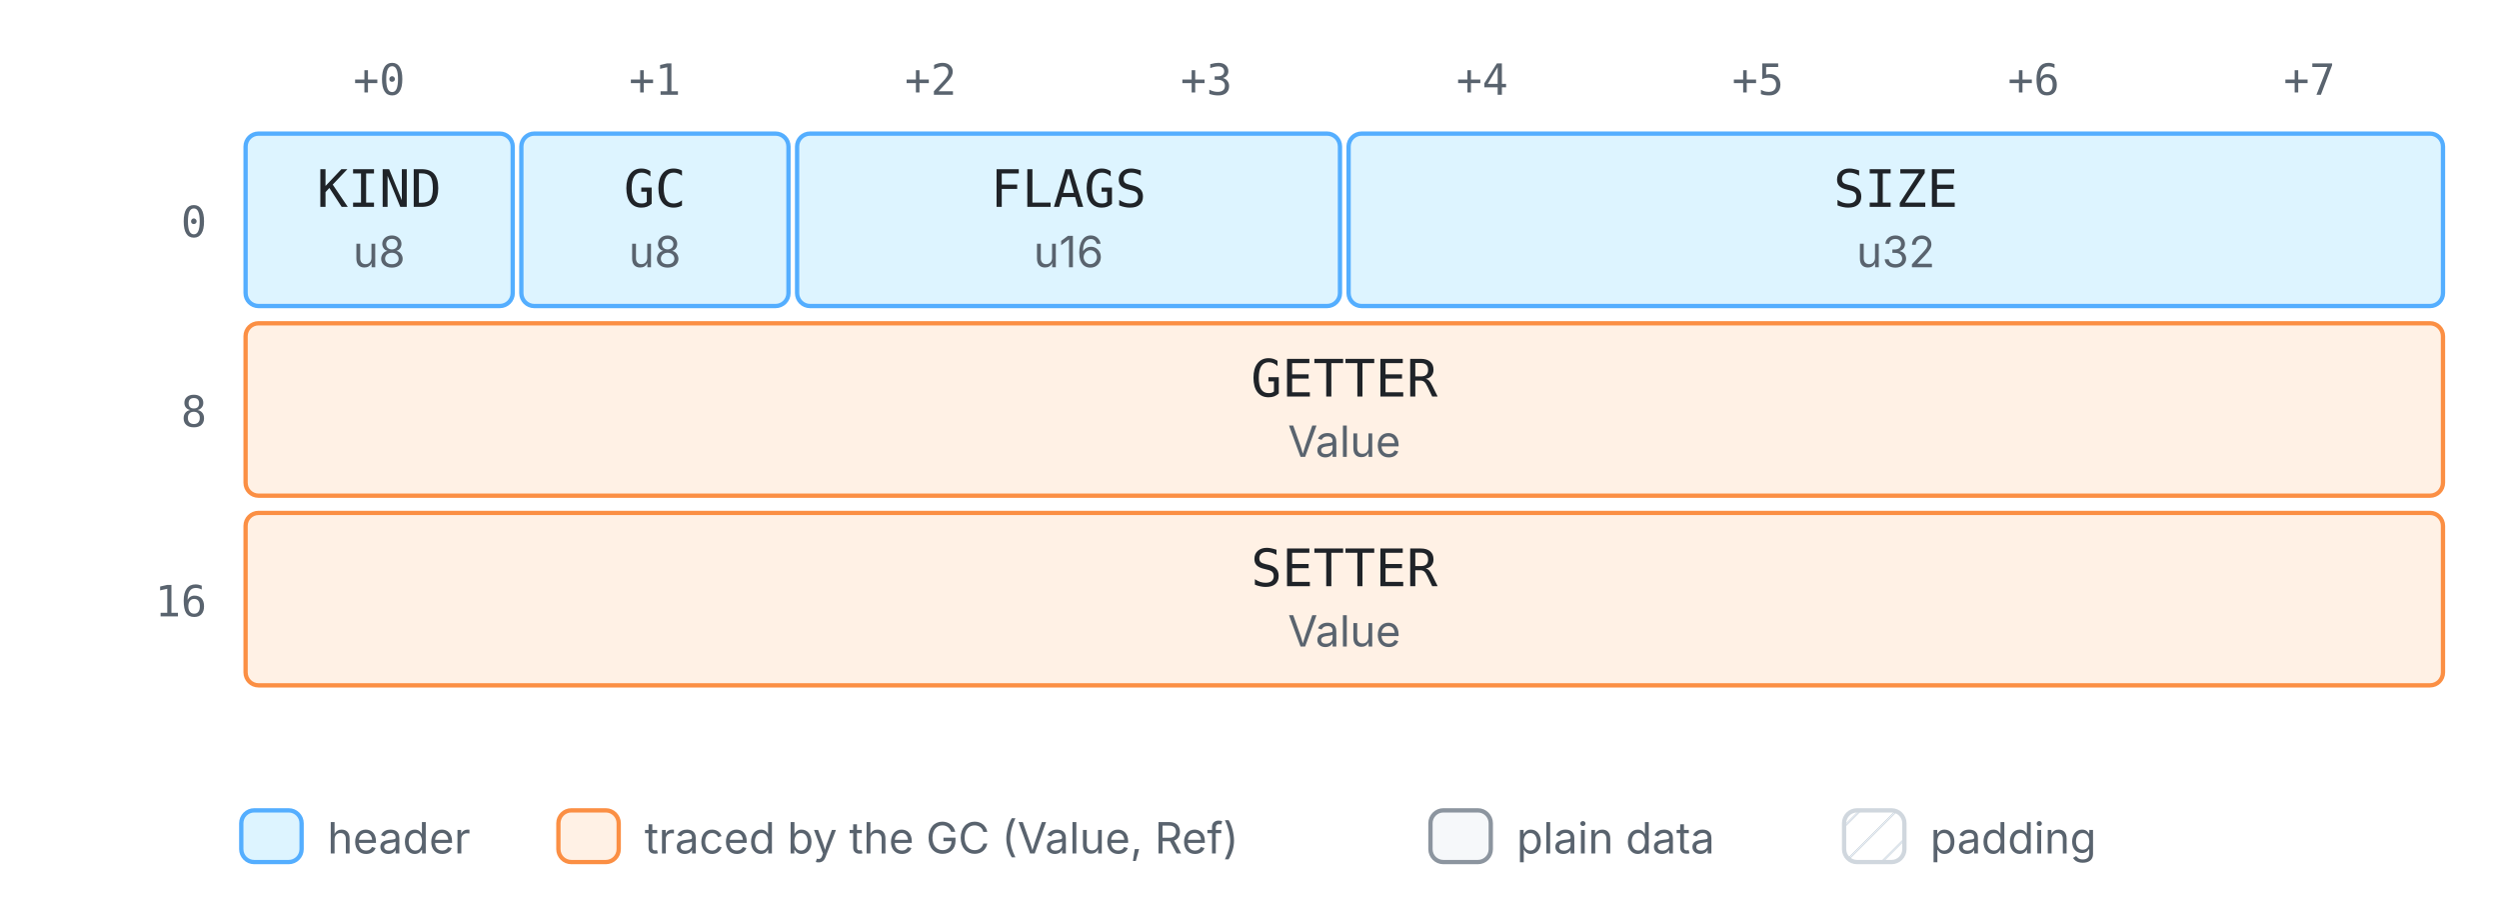
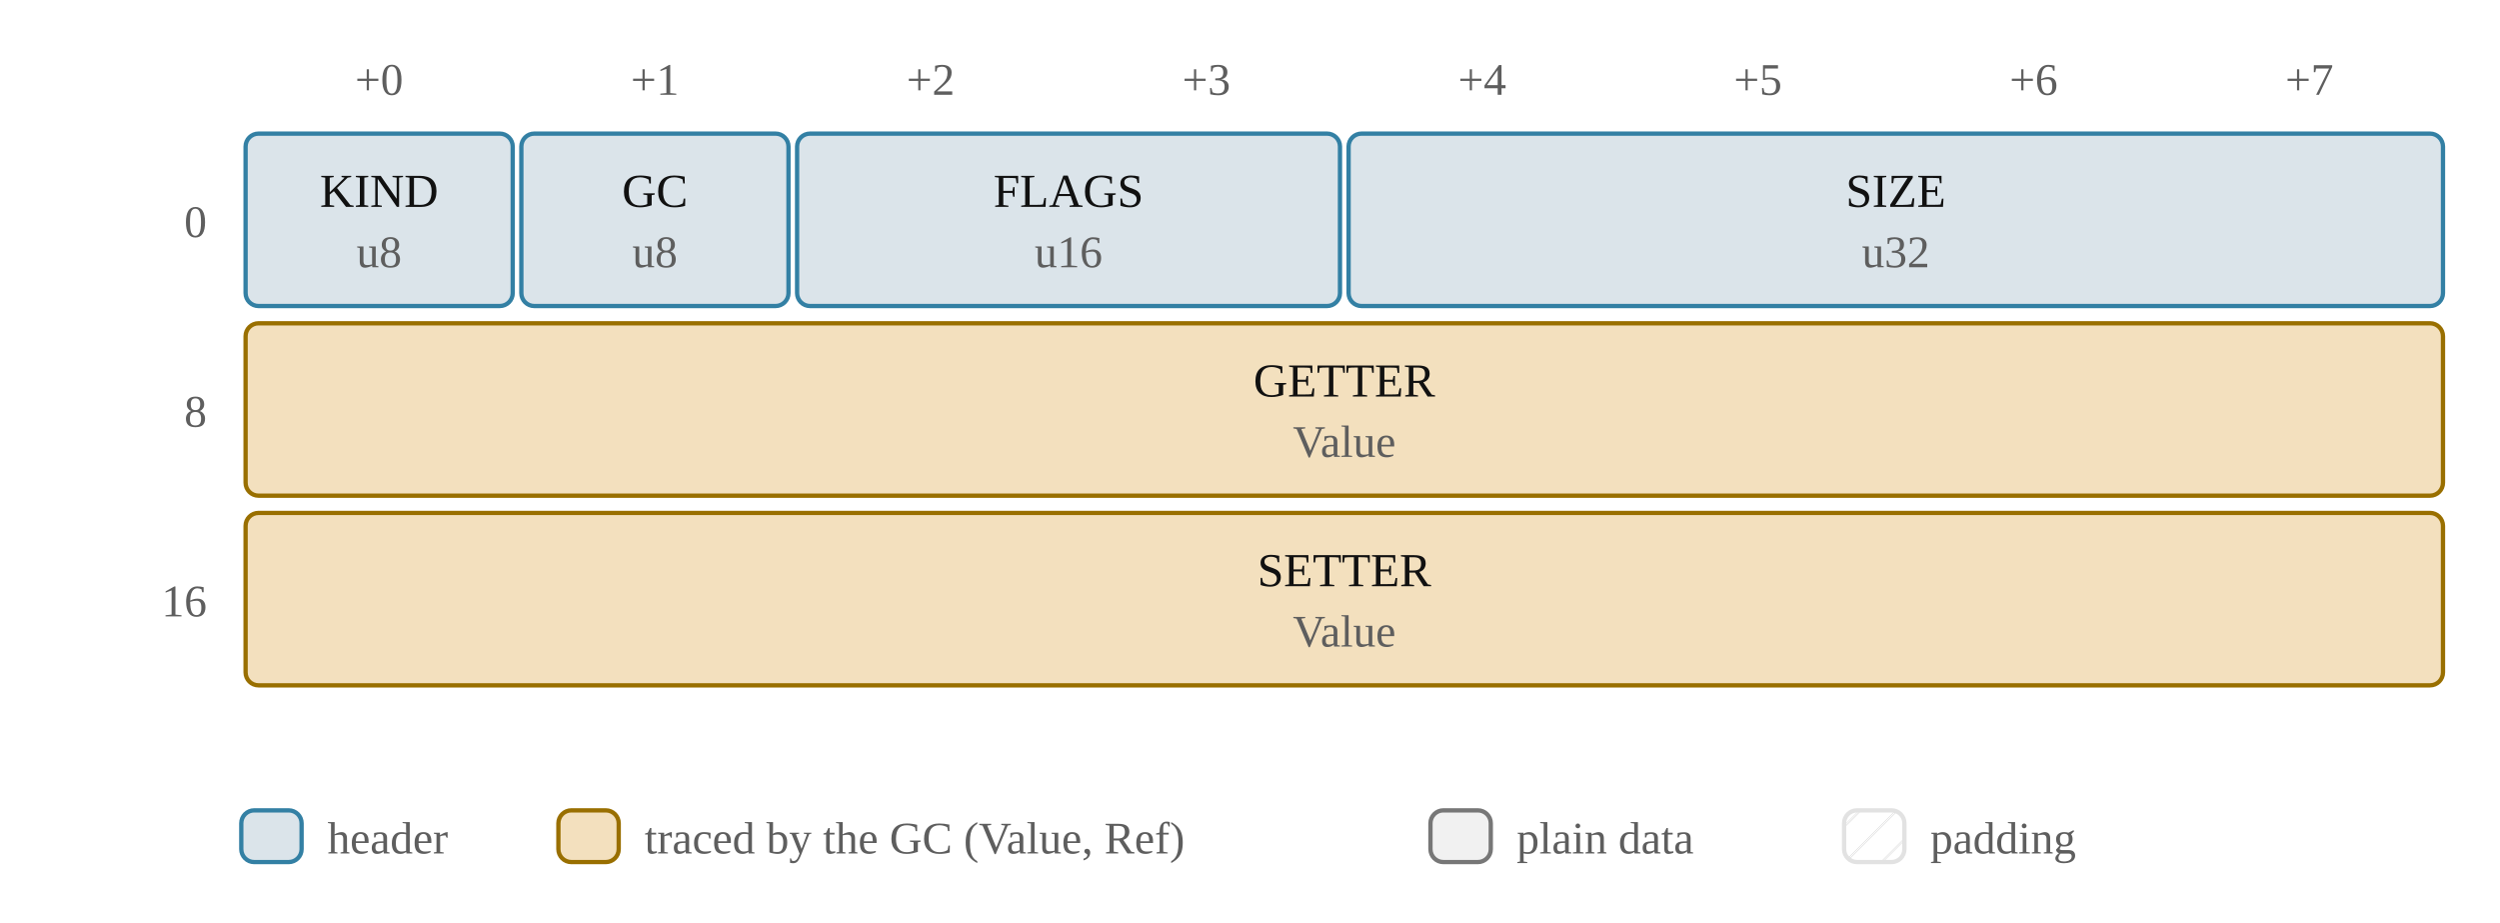
- <svg xmlns="http://www.w3.org/2000/svg" viewBox="0 0 580 214" width="580" height="214" role="img" aria-label="Layout of the AccessorPair cell">
+ <svg xmlns="http://www.w3.org/2000/svg" class="dg-cell-AccessorPair" viewBox="0 0 580 214" width="580" height="214" role="img" aria-label="Layout of the AccessorPair cell">
  <style>
-   text { font-family: ui-sans-serif, system-ui, -apple-system, "Segoe UI", sans-serif; font-size: 12px; fill: #1f2328; }
-   .mono { font-family: ui-monospace, "SF Mono", Menlo, Consolas, monospace; }
-   .small { font-size: 10px; fill: #59636e; }
-   .label { font-weight: 600; }
-   .box { fill: #f6f8fa; stroke: #8c959f; }
-   .hdr { fill: #ddf4ff; stroke: #54aeff; }
-   .traced { fill: #fff1e5; stroke: #fb8f44; }
-   .tag { fill: #fbefff; stroke: #c297ff; }
-   .pad { fill: url(#hatch); stroke: #d0d7de; }
-   .tail { fill: #f6f8fa; stroke: #8c959f; stroke-dasharray: 4 3; }
-   .opt { stroke-dasharray: 3 2; }
-   .rule { stroke: #8c959f; }
-   .hatch { stroke: #d0d7de; }
+   .dg-cell-AccessorPair text { font-family: var(--semantic-font-family-ui, "Mallos Serif", Georgia, serif); font-size: 12px; fill: var(--semantic-color-text-primary, #111111); }
+   .dg-cell-AccessorPair .mono { font-family: var(--semantic-font-family-code, "Commit Mono", ui-monospace, Menlo, monospace); font-size: 11px; }
+   .dg-cell-AccessorPair .small { font-size: 10.5px; fill: var(--semantic-color-text-secondary, #5e5e5e); }
+   .dg-cell-AccessorPair .label { font-weight: 600; }
+   .dg-cell-AccessorPair .title { font-weight: 600; font-size: 13px; }
+   .dg-cell-AccessorPair .box, .dg-cell-AccessorPair .host { fill: var(--semantic-color-background-surface, #f1f1f1); stroke: var(--semantic-color-border-primary, #777777); }
+   .dg-cell-AccessorPair .hdr, .dg-cell-AccessorPair .engine { fill: var(--semantic-color-background-fill-secondary-information, #dbe4ea); stroke: var(--semantic-color-border-information, #3380a4); }
+   .dg-cell-AccessorPair .traced, .dg-cell-AccessorPair .arena { fill: var(--semantic-color-background-fill-secondary-warning, #f3e0be); stroke: var(--semantic-color-border-warning, #996f00); }
+   .dg-cell-AccessorPair .tag { fill: var(--semantic-color-background-fill-secondary-positive, #dae6df); stroke: var(--semantic-color-border-positive, #378960); }
+   .dg-cell-AccessorPair .cell { fill: var(--semantic-color-background-canvas, #f8f8f8); stroke: var(--semantic-color-border-warning, #996f00); }
+   .dg-cell-AccessorPair .pad { fill: url(#cell-AccessorPair-hatch); stroke: var(--semantic-color-border-secondary, #e2e2e2); }
+   .dg-cell-AccessorPair .tail { fill: var(--semantic-color-background-surface, #f1f1f1); stroke: var(--semantic-color-border-primary, #777777); stroke-dasharray: 4 3; }
+   .dg-cell-AccessorPair .zero { fill: var(--semantic-color-background-canvas, #f8f8f8); stroke: var(--semantic-color-border-primary, #777777); stroke-dasharray: 4 3; }
+   .dg-cell-AccessorPair .dead { fill: var(--semantic-color-background-surface, #f1f1f1); stroke: var(--semantic-color-border-secondary, #e2e2e2); stroke-dasharray: 3 2; }
+   .dg-cell-AccessorPair .opt { stroke-dasharray: 3 2; }
+   .dg-cell-AccessorPair .rule { stroke: var(--semantic-color-text-secondary, #5e5e5e); stroke-width: 1.2; }
+   .dg-cell-AccessorPair .dash { stroke: var(--semantic-color-text-secondary, #5e5e5e); stroke-width: 1.2; stroke-dasharray: 4 3; }
+   .dg-cell-AccessorPair .arrow { stroke: var(--semantic-color-text-secondary, #5e5e5e); fill: none; stroke-width: 1.3; marker-end: url(#cell-AccessorPair-a); }
+   .dg-cell-AccessorPair .faint { stroke: var(--semantic-color-border-primary, #777777); fill: none; stroke-width: 1.1; stroke-dasharray: 4 3; marker-end: url(#cell-AccessorPair-a); }
+   .dg-cell-AccessorPair .head { fill: var(--semantic-color-text-secondary, #5e5e5e); }
+   .dg-cell-AccessorPair .hatch { stroke: var(--semantic-color-border-secondary, #e2e2e2); }
  @media (prefers-color-scheme: dark) {
-     text { fill: #e6edf3; }
-     .small { fill: #9198a1; }
-     .box, .tail { fill: #161b22; stroke: #6e7681; }
-     .hdr { fill: #0c2d6b; stroke: #388bfd; }
-     .traced { fill: #3d1d00; stroke: #db6d28; }
-     .tag { fill: #2b1a4a; stroke: #a371f7; }
-     .pad { stroke: #30363d; }
-     .rule { stroke: #6e7681; }
-     .hatch { stroke: #30363d; }
+     .dg-cell-AccessorPair text { fill: var(--semantic-color-text-primary, #f6f6f6); }
+     .dg-cell-AccessorPair .small { fill: var(--semantic-color-text-secondary, #ababab); }
+     .dg-cell-AccessorPair .box, .dg-cell-AccessorPair .host { fill: var(--semantic-color-background-surface, #2e2e2e); stroke: var(--semantic-color-border-primary, #919191); }
+     .dg-cell-AccessorPair .hdr, .dg-cell-AccessorPair .engine { fill: var(--semantic-color-background-fill-secondary-information, #1e313b); stroke: var(--semantic-color-border-information, #4c9bc1); }
+     .dg-cell-AccessorPair .traced, .dg-cell-AccessorPair .arena { fill: var(--semantic-color-background-fill-secondary-warning, #3b2b0c); stroke: var(--semantic-color-border-warning, #b8880c); }
+     .dg-cell-AccessorPair .tag { fill: var(--semantic-color-background-fill-secondary-positive, #1f3328); stroke: var(--semantic-color-border-positive, #4da578); }
+     .dg-cell-AccessorPair .cell { fill: var(--semantic-color-background-canvas, #161616); stroke: var(--semantic-color-border-warning, #b8880c); }
+     .dg-cell-AccessorPair .pad { stroke: var(--semantic-color-border-secondary, #464646); }
+     .dg-cell-AccessorPair .tail { fill: var(--semantic-color-background-surface, #2e2e2e); stroke: var(--semantic-color-border-primary, #919191); }
+     .dg-cell-AccessorPair .zero { fill: var(--semantic-color-background-canvas, #161616); stroke: var(--semantic-color-border-primary, #919191); }
+     .dg-cell-AccessorPair .dead { fill: var(--semantic-color-background-surface, #2e2e2e); stroke: var(--semantic-color-border-secondary, #464646); }
+     .dg-cell-AccessorPair .rule { stroke: var(--semantic-color-text-secondary, #ababab); }
+     .dg-cell-AccessorPair .dash { stroke: var(--semantic-color-text-secondary, #ababab); }
+     .dg-cell-AccessorPair .arrow { stroke: var(--semantic-color-text-secondary, #ababab); }
+     .dg-cell-AccessorPair .faint { stroke: var(--semantic-color-border-primary, #919191); }
+     .dg-cell-AccessorPair .head { fill: var(--semantic-color-text-secondary, #ababab); }
+     .dg-cell-AccessorPair .hatch { stroke: var(--semantic-color-border-secondary, #464646); }
  }
</style>
  <defs>
-     <pattern id="hatch" width="6" height="6" patternUnits="userSpaceOnUse" patternTransform="rotate(45)">
+     <pattern id="cell-AccessorPair-hatch" width="6" height="6" patternUnits="userSpaceOnUse" patternTransform="rotate(45)">
      <line x1="0" y1="0" x2="0" y2="6" class="hatch" />
    </pattern>
+     <marker id="cell-AccessorPair-a" viewBox="0 0 10 10" refX="9" refY="5" markerWidth="7" markerHeight="7" orient="auto-start-reverse">
+       <path class="head" d="M0 0 L10 5 L0 10 z" />
+     </marker>
  </defs>
  <text class="small mono" x="88" y="22" text-anchor="middle">+0</text>
  <text class="small mono" x="152" y="22" text-anchor="middle">+1</text>
  <text class="small mono" x="216" y="22" text-anchor="middle">+2</text>
  <text class="small mono" x="280" y="22" text-anchor="middle">+3</text>
  <text class="small mono" x="344" y="22" text-anchor="middle">+4</text>
  <text class="small mono" x="408" y="22" text-anchor="middle">+5</text>
  <text class="small mono" x="472" y="22" text-anchor="middle">+6</text>
  <text class="small mono" x="536" y="22" text-anchor="middle">+7</text>
  <text class="small mono" x="48" y="55" text-anchor="end">0</text>
  <text class="small mono" x="48" y="99" text-anchor="end">8</text>
  <text class="small mono" x="48" y="143" text-anchor="end">16</text>
  <rect class="hdr" x="57" y="31" width="62" height="40" rx="3" />
  <text class="mono" x="88" y="48" text-anchor="middle">KIND</text>
  <text class="small" x="88" y="62" text-anchor="middle">u8</text>
  <rect class="hdr" x="121" y="31" width="62" height="40" rx="3" />
  <text class="mono" x="152" y="48" text-anchor="middle">GC</text>
  <text class="small" x="152" y="62" text-anchor="middle">u8</text>
  <rect class="hdr" x="185" y="31" width="126" height="40" rx="3" />
  <text class="mono" x="248" y="48" text-anchor="middle">FLAGS</text>
  <text class="small" x="248" y="62" text-anchor="middle">u16</text>
  <rect class="hdr" x="313" y="31" width="254" height="40" rx="3" />
  <text class="mono" x="440" y="48" text-anchor="middle">SIZE</text>
  <text class="small" x="440" y="62" text-anchor="middle">u32</text>
  <rect class="traced" x="57" y="75" width="510" height="40" rx="3" />
  <text class="mono" x="312" y="92" text-anchor="middle">GETTER</text>
  <text class="small" x="312" y="106" text-anchor="middle">Value</text>
  <rect class="traced" x="57" y="119" width="510" height="40" rx="3" />
  <text class="mono" x="312" y="136" text-anchor="middle">SETTER</text>
  <text class="small" x="312" y="150" text-anchor="middle">Value</text>
  <rect class="hdr" x="56" y="188" width="14" height="12" rx="3" />
  <text class="small" x="76" y="198" text-anchor="start">header</text>
  <rect class="traced" x="129.6" y="188" width="14" height="12" rx="3" />
  <text class="small" x="149.6" y="198" text-anchor="start">traced by the GC (Value, Ref)</text>
  <rect class="box" x="332" y="188" width="14" height="12" rx="3" />
  <text class="small" x="352" y="198" text-anchor="start">plain data</text>
  <rect class="pad" x="428" y="188" width="14" height="12" rx="3" />
  <text class="small" x="448" y="198" text-anchor="start">padding</text>
</svg>
